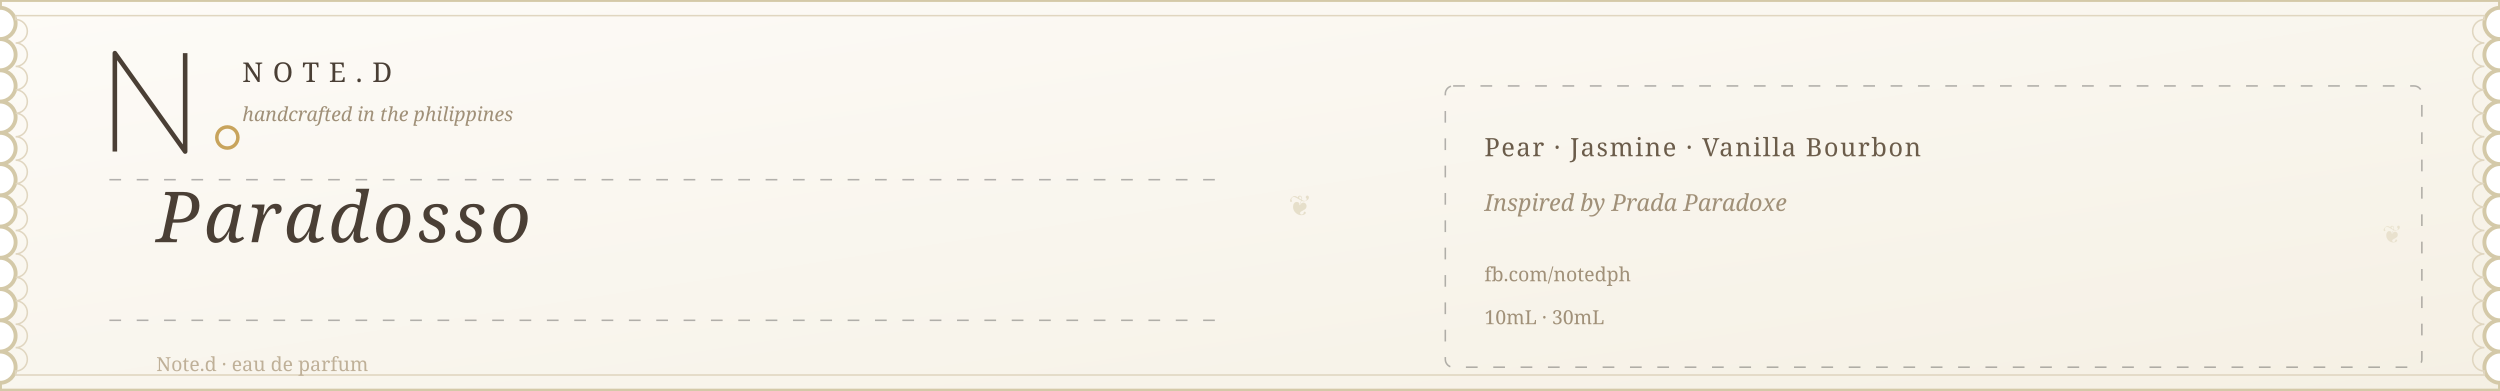
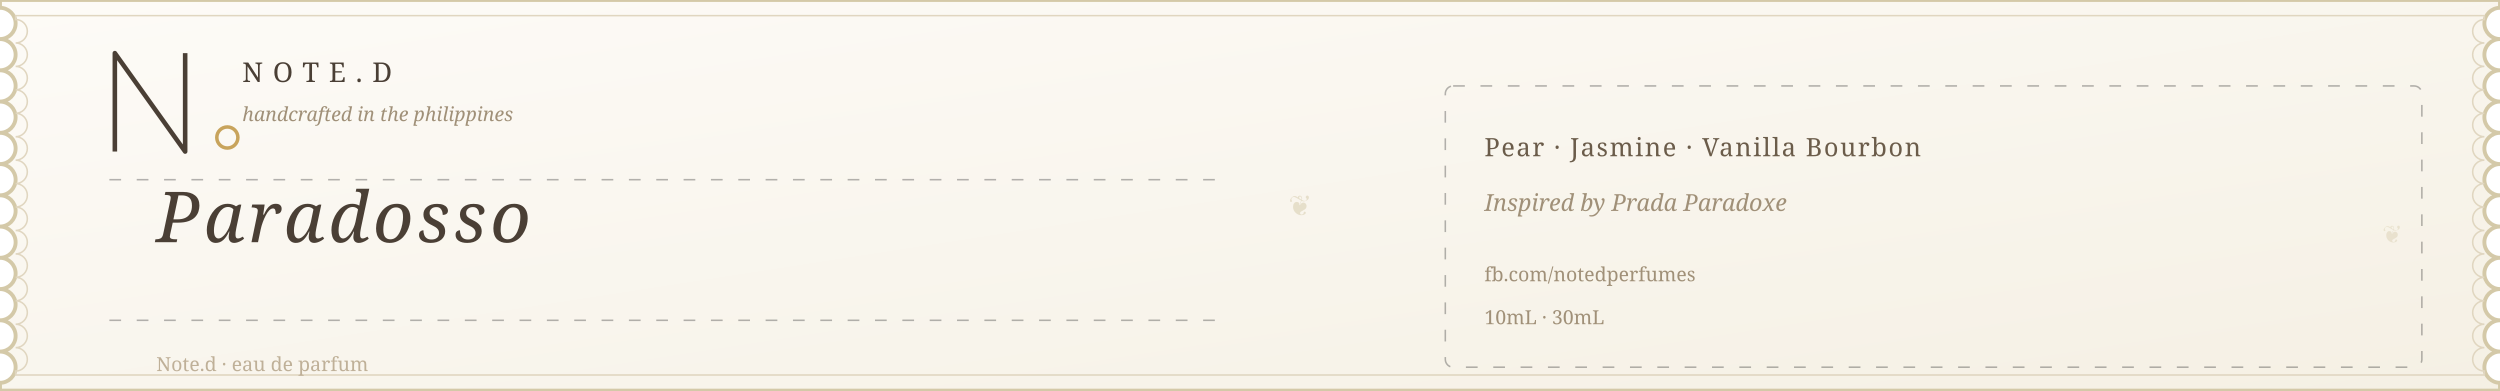
<svg xmlns="http://www.w3.org/2000/svg" viewBox="0 0 640 100" fill="none">
  <defs>
    <linearGradient id="bg" x1="0" y1="0" x2="1" y2="1">
      <stop offset="0%" stop-color="#fdfbf7" />
      <stop offset="100%" stop-color="#f5f0e4" />
    </linearGradient>
  </defs>
  <path d="M 0,0 L 640,0 L 640,2.0 a 4,4 0 0,0 0,8 a 4,4 0 0,0 0,8 a 4,4 0 0,0 0,8 a 4,4 0 0,0 0,8 a 4,4 0 0,0 0,8 a 4,4 0 0,0 0,8 a 4,4 0 0,0 0,8 a 4,4 0 0,0 0,8 a 4,4 0 0,0 0,8 a 4,4 0 0,0 0,8 a 4,4 0 0,0 0,8 a 4,4 0 0,0 0,8 L 640,100 L 0,100 L 0,98.0 a 4,4 0 0,0 0,-8 a 4,4 0 0,0 0,-8 a 4,4 0 0,0 0,-8 a 4,4 0 0,0 0,-8 a 4,4 0 0,0 0,-8 a 4,4 0 0,0 0,-8 a 4,4 0 0,0 0,-8 a 4,4 0 0,0 0,-8 a 4,4 0 0,0 0,-8 a 4,4 0 0,0 0,-8 a 4,4 0 0,0 0,-8 a 4,4 0 0,0 0,-8 L 0,0 Z" fill="url(#bg)" stroke="#d4c9a8" stroke-width="1" />
  <path d="M 4,4 L 636,4 L 636,5.0 a 3,3 0 0,0 0,6 a 3,3 0 0,0 0,6 a 3,3 0 0,0 0,6 a 3,3 0 0,0 0,6 a 3,3 0 0,0 0,6 a 3,3 0 0,0 0,6 a 3,3 0 0,0 0,6 a 3,3 0 0,0 0,6 a 3,3 0 0,0 0,6 a 3,3 0 0,0 0,6 a 3,3 0 0,0 0,6 a 3,3 0 0,0 0,6 a 3,3 0 0,0 0,6 a 3,3 0 0,0 0,6 a 3,3 0 0,0 0,6 L 636,96 L 4,96 L 4,95.0 a 3,3 0 0,0 0,-6 a 3,3 0 0,0 0,-6 a 3,3 0 0,0 0,-6 a 3,3 0 0,0 0,-6 a 3,3 0 0,0 0,-6 a 3,3 0 0,0 0,-6 a 3,3 0 0,0 0,-6 a 3,3 0 0,0 0,-6 a 3,3 0 0,0 0,-6 a 3,3 0 0,0 0,-6 a 3,3 0 0,0 0,-6 a 3,3 0 0,0 0,-6 a 3,3 0 0,0 0,-6 a 3,3 0 0,0 0,-6 a 3,3 0 0,0 0,-6 L 4,4 Z" fill="none" stroke="#e0d6c0" stroke-width="0.4" />
  <g transform="translate(24,10) scale(0.9)">
    <path d="M6 32 L6 4 L26 32 L26 4" stroke="#4a3f35" stroke-width="1.3" stroke-linejoin="round" fill="none" />
    <circle cx="38" cy="28" r="3" stroke="#c8a45c" stroke-width="1" fill="none" />
  </g>
  <text x="62" y="21" font-family="Georgia,serif" font-size="7" fill="#4a3f35" letter-spacing="2.5">NOTE.D</text>
  <text x="62" y="31" font-family="Georgia,serif" font-size="5" fill="#a09078" font-style="italic">handcrafted in the philippines</text>
  <text x="40" y="62" font-family="Georgia,serif" font-size="18" fill="#4a3f35" font-style="italic" letter-spacing="1">Paradosso</text>
  <line x1="28" y1="46" x2="315" y2="46" stroke="#2a2a2a" stroke-width="0.4" opacity="0.35" stroke-dasharray="3 4" />
  <line x1="28" y1="82" x2="315" y2="82" stroke="#2a2a2a" stroke-width="0.4" opacity="0.35" stroke-dasharray="3 4" />
  <text x="40" y="95" font-family="Georgia,serif" font-size="5" fill="#bfb098">Note.d  ·  eau de parfum</text>
  <text x="330" y="55" font-family="Georgia,serif" font-size="7" fill="#d4c9a8" opacity="0.5">❦</text>
  <rect x="370" y="22" width="250" height="72" rx="2" stroke="#2a2a2a" stroke-width="0.4" fill="none" opacity="0.35" stroke-dasharray="3 4" />
  <text x="380" y="40" font-family="Georgia,serif" font-size="6.5" fill="#6b5c4a" letter-spacing="0.4">Pear  ·  Jasmine  ·  Vanilla Bourbon</text>
  <text x="380" y="54" font-family="Georgia,serif" font-size="6" fill="#a09078" font-style="italic">Inspired by Prada Paradoxe</text>
-   <text x="380" y="72" font-family="Georgia,serif" font-size="5" fill="#a09078">fb.com/notedph</text>
+   <text x="380" y="72" font-family="Georgia,serif" font-size="5" fill="#a09078">fb.com/notedperfumes</text>
  <text x="380" y="83" font-family="Georgia,serif" font-size="5" fill="#a09078">10mL · 30mL</text>
  <text x="610" y="62" font-family="Georgia,serif" font-size="6" fill="#d4c9a8" opacity="0.4">❦</text>
</svg>
